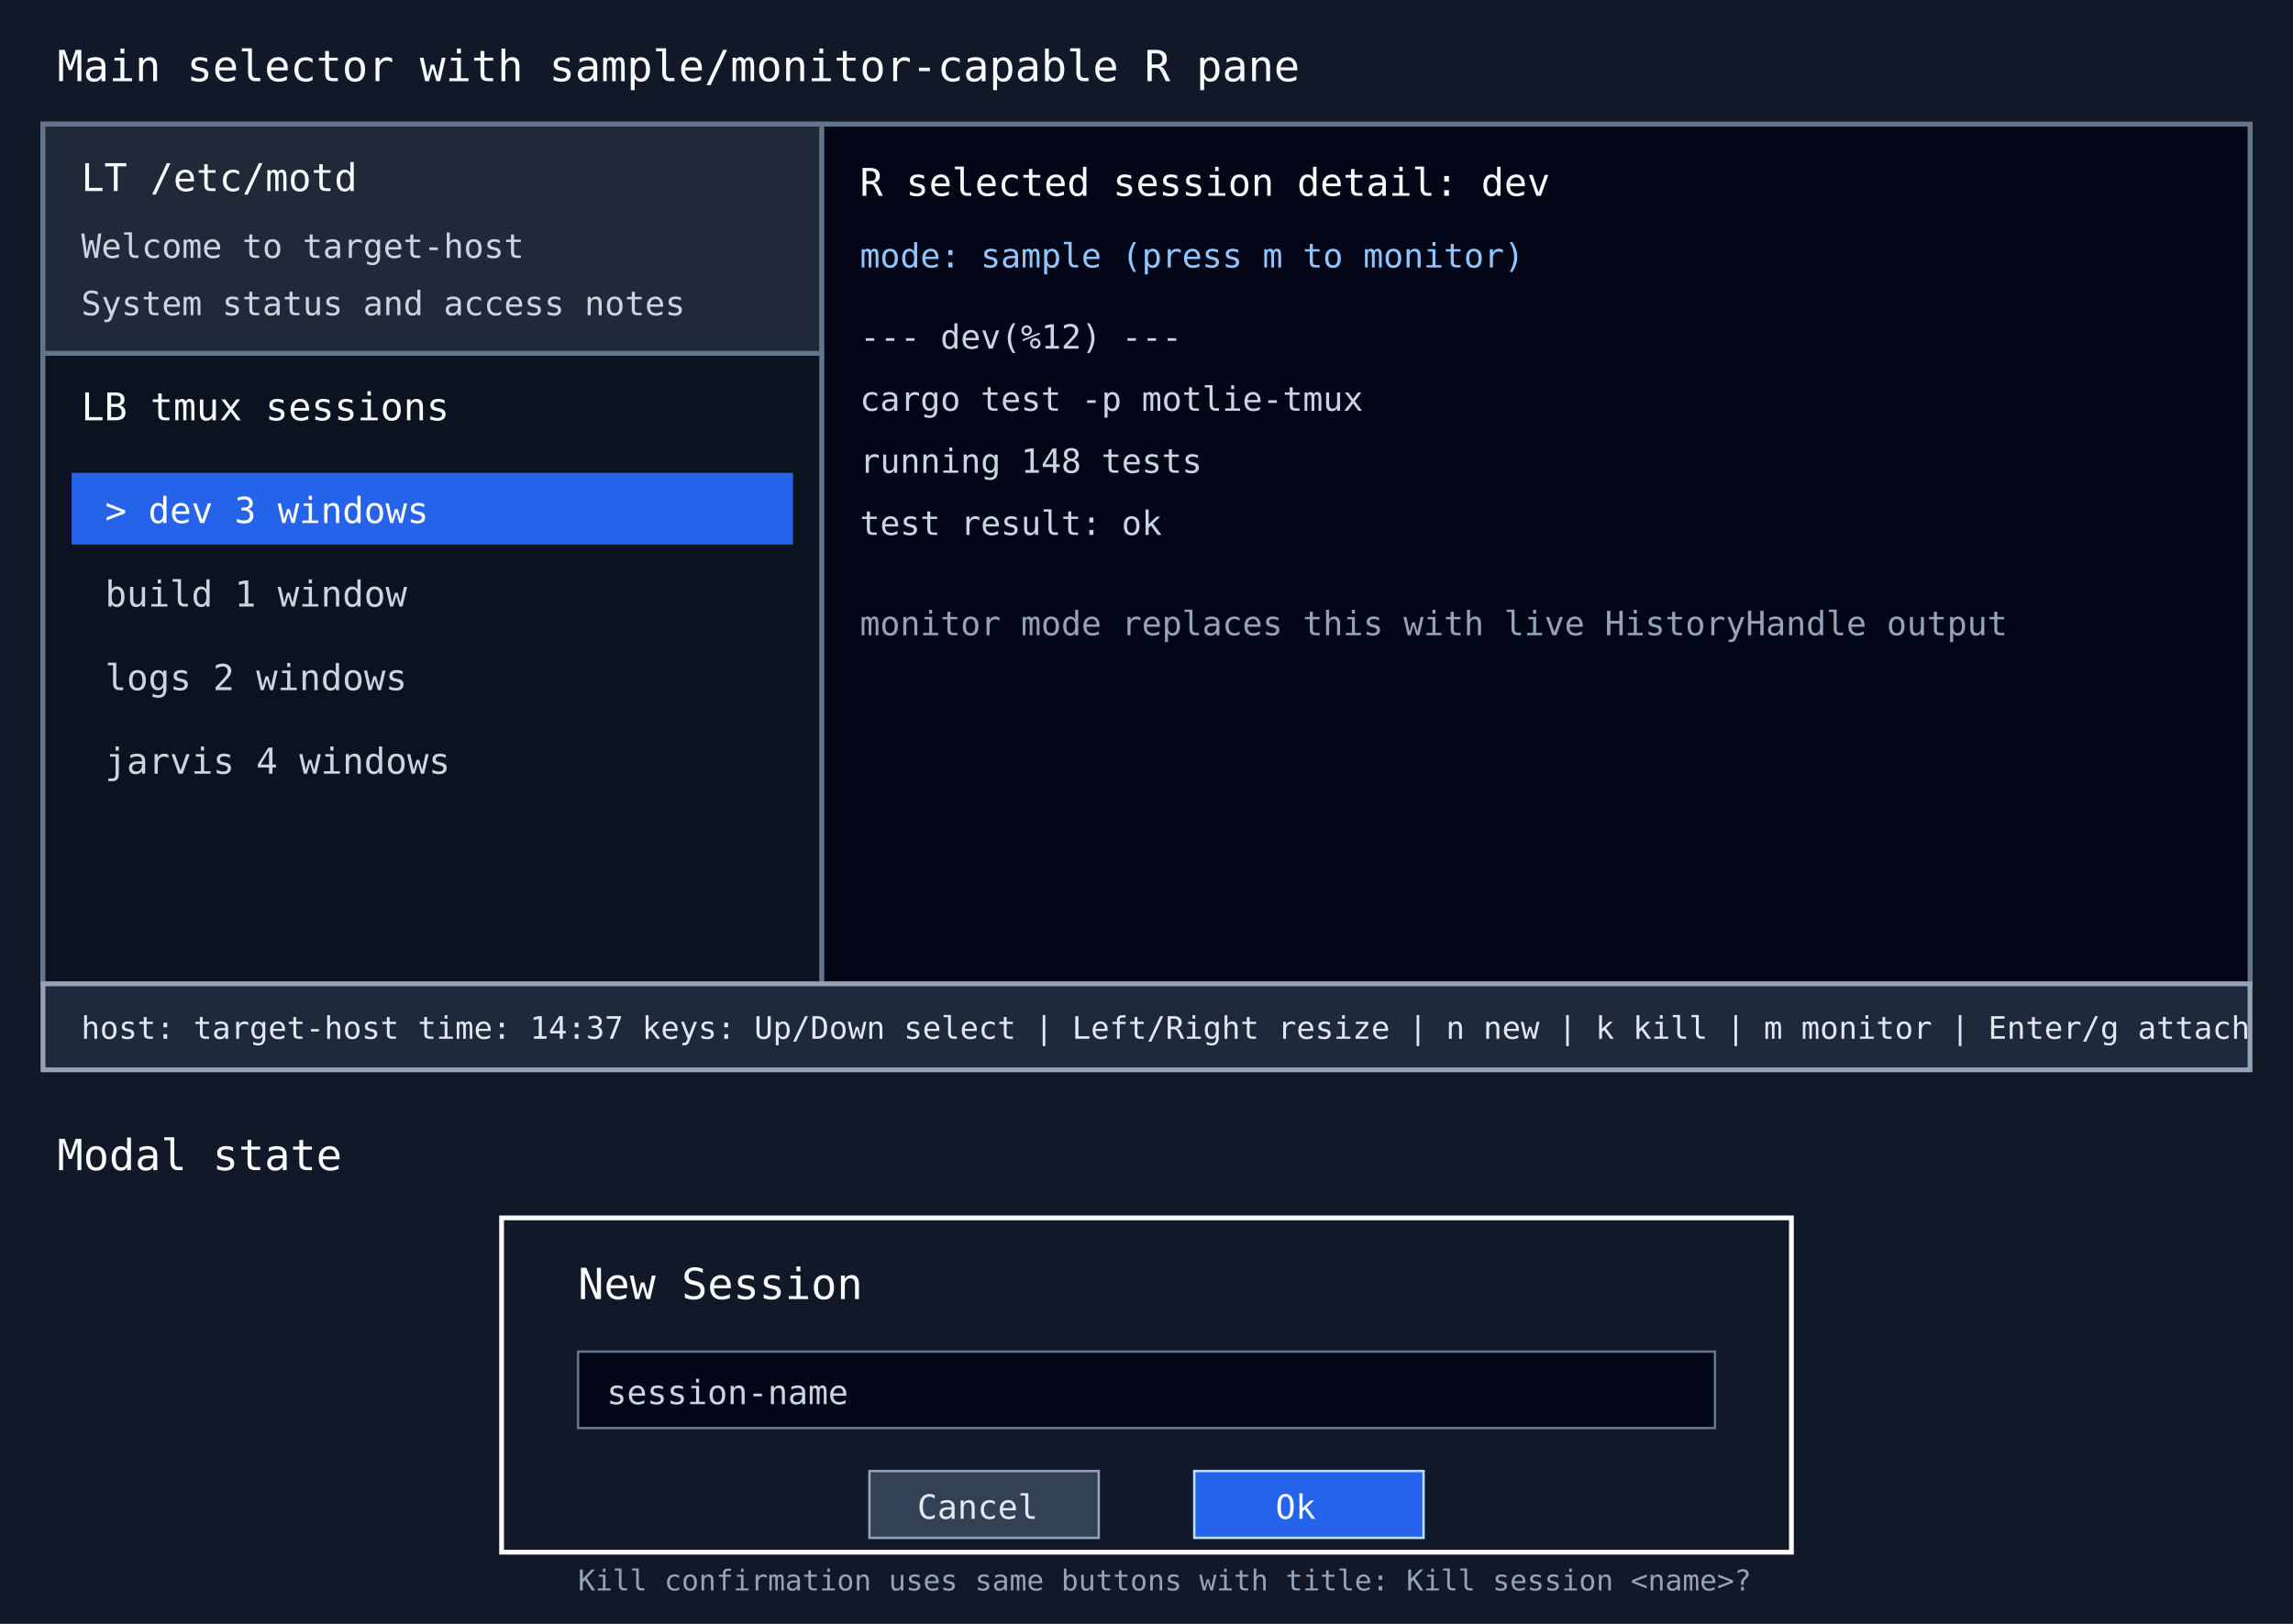
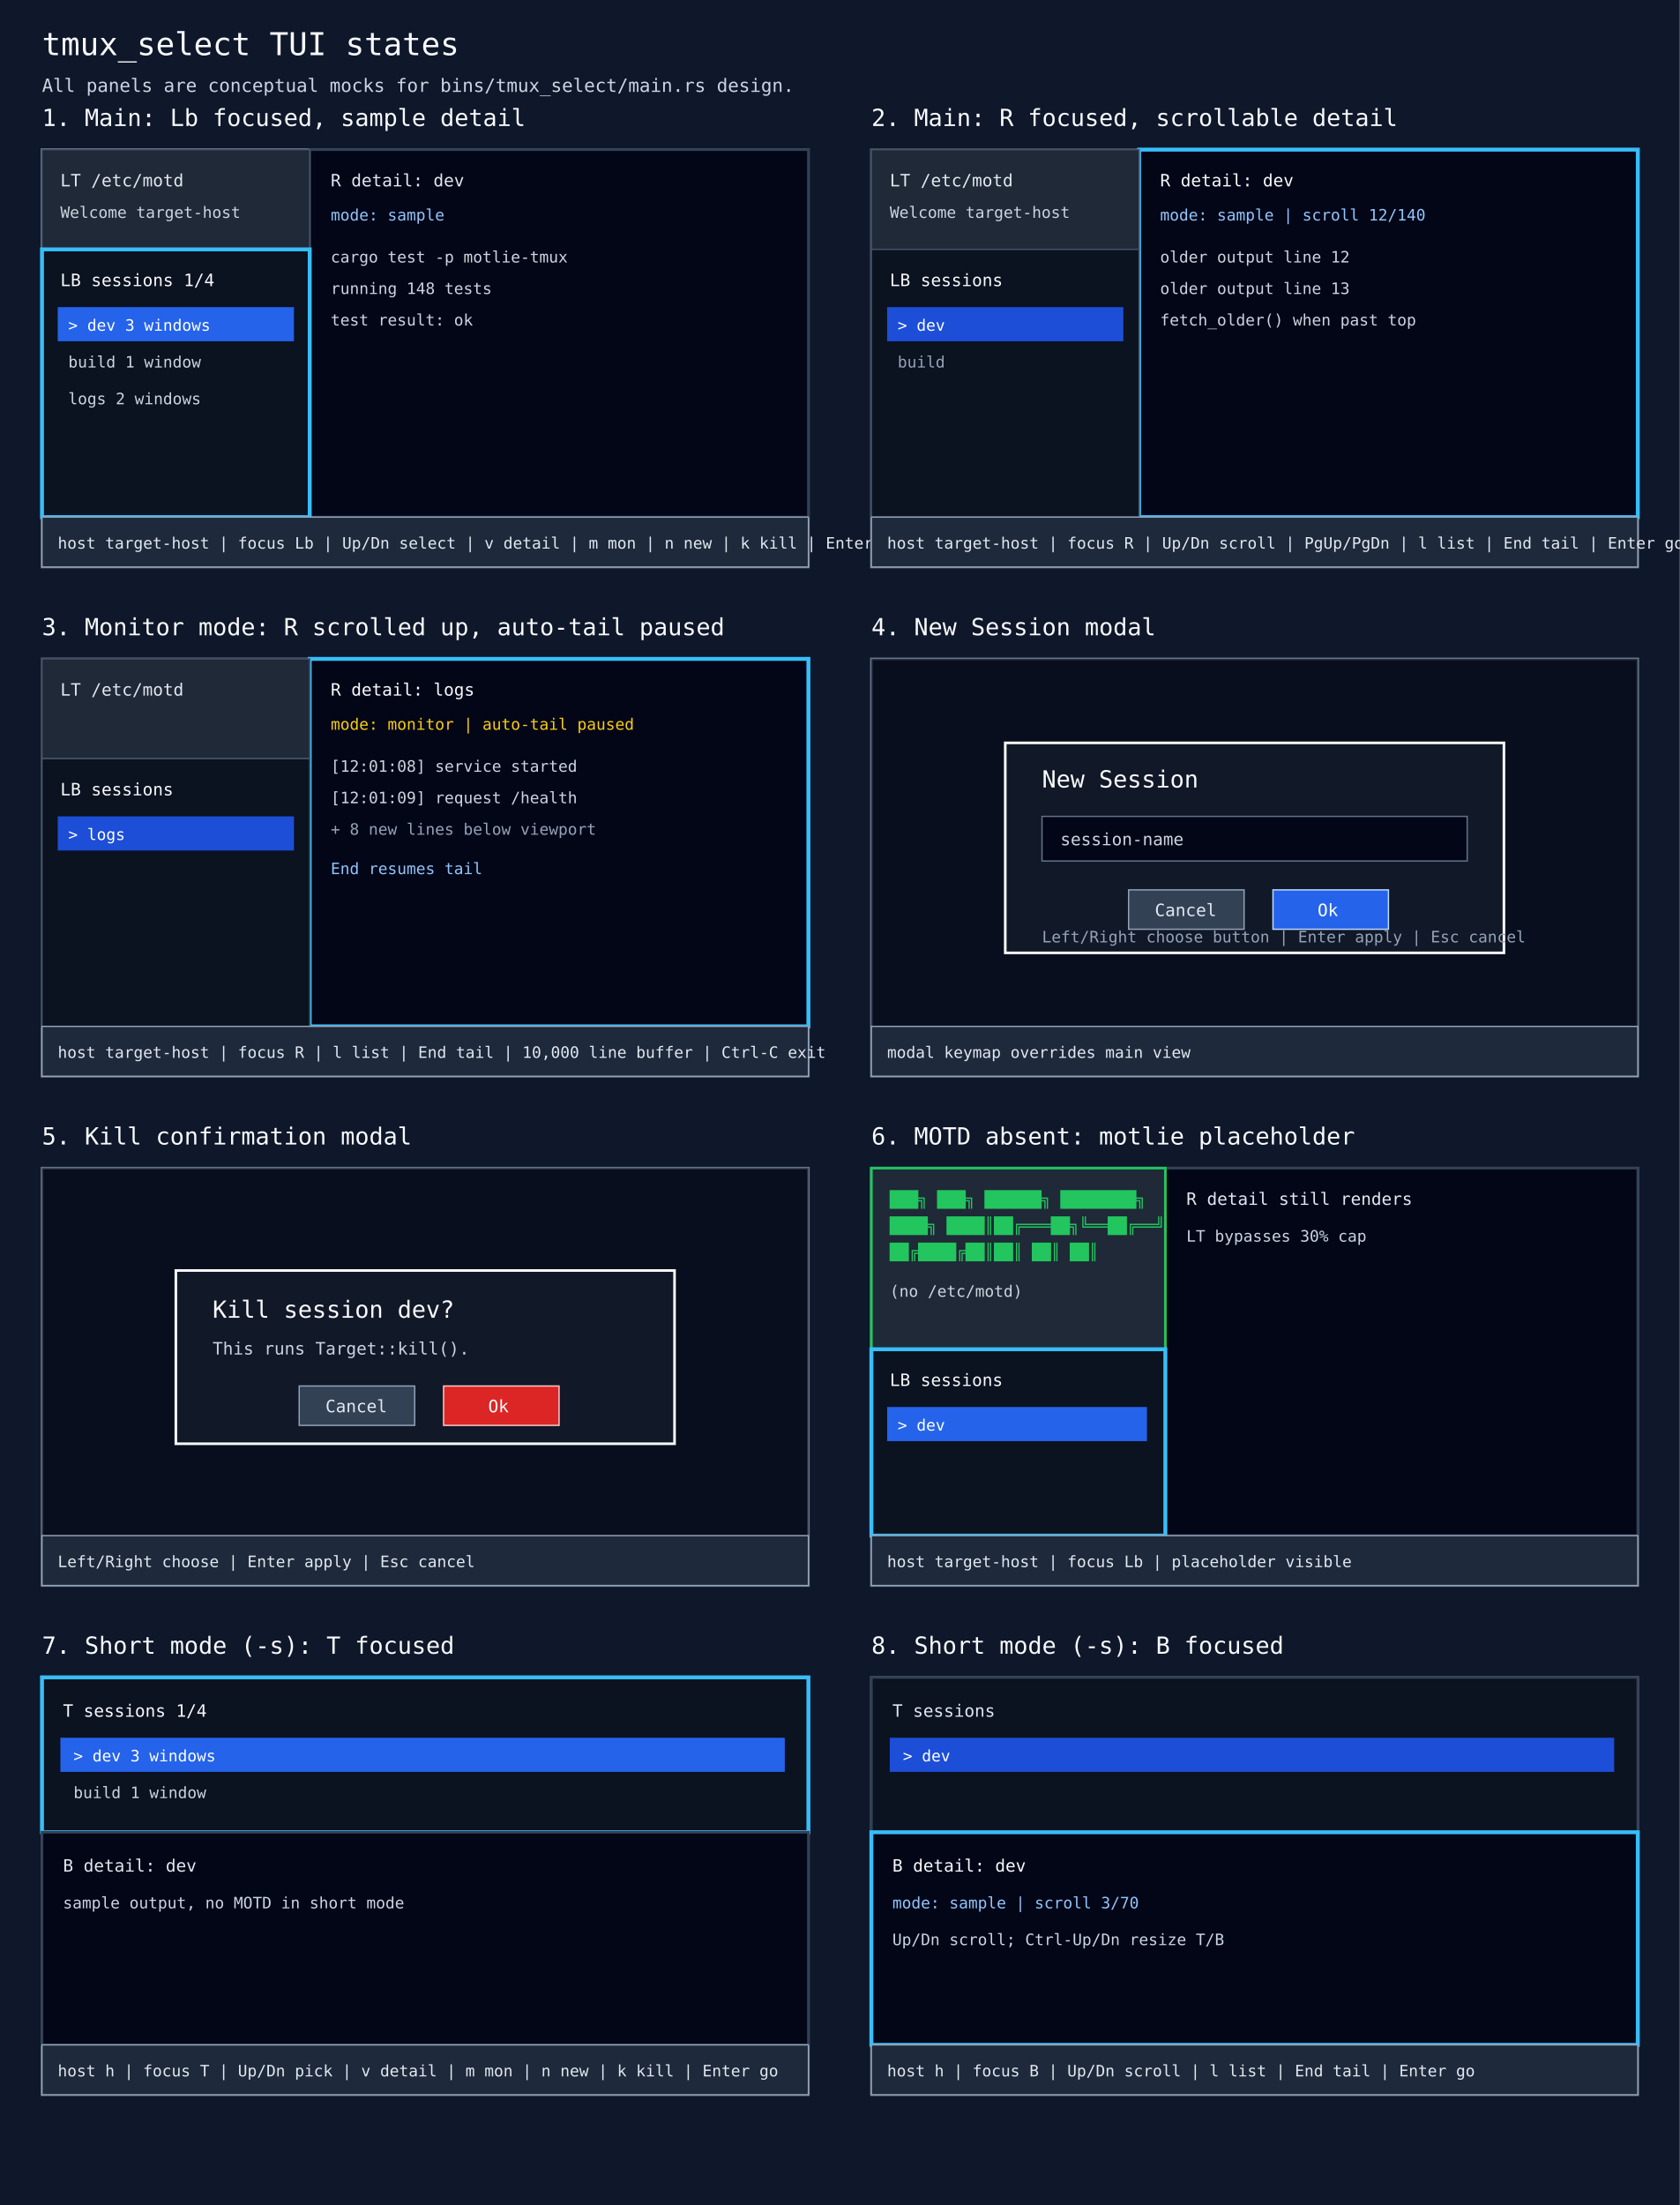
- <svg xmlns="http://www.w3.org/2000/svg" width="960" height="680" viewBox="0 0 960 680" role="img" aria-label="tmux_select TUI design mock">
-   <rect x="0" y="0" width="960" height="680" fill="#111827" />
-   <text x="24" y="34" fill="#f8fafc" font-family="monospace" font-size="18">Main selector with sample/monitor-capable R pane</text>
-   <rect x="18" y="52" width="924" height="360" fill="#0f172a" stroke="#94a3b8" stroke-width="2" />
-   <rect x="18" y="52" width="326" height="360" fill="#111827" stroke="#64748b" stroke-width="2" />
-   <rect x="344" y="52" width="598" height="360" fill="#020617" stroke="#64748b" stroke-width="2" />
-   <rect x="18" y="52" width="326" height="96" fill="#1f2937" stroke="#64748b" stroke-width="2" />
-   <rect x="18" y="148" width="326" height="264" fill="#0b1220" stroke="#64748b" stroke-width="2" />
-   <rect x="18" y="412" width="924" height="36" fill="#1e293b" stroke="#94a3b8" stroke-width="2" />
-   <text x="34" y="80" fill="#f8fafc" font-family="monospace" font-size="16">LT /etc/motd</text>
-   <text x="34" y="108" fill="#cbd5e1" font-family="monospace" font-size="14">Welcome to target-host</text>
-   <text x="34" y="132" fill="#cbd5e1" font-family="monospace" font-size="14">System status and access notes</text>
-   <text x="34" y="176" fill="#f8fafc" font-family="monospace" font-size="16">LB tmux sessions</text>
-   <rect x="30" y="198" width="302" height="30" fill="#2563eb" />
-   <text x="44" y="219" fill="#ffffff" font-family="monospace" font-size="15">&gt; dev          3 windows</text>
-   <text x="44" y="254" fill="#cbd5e1" font-family="monospace" font-size="15">  build        1 window</text>
-   <text x="44" y="289" fill="#cbd5e1" font-family="monospace" font-size="15">  logs         2 windows</text>
-   <text x="44" y="324" fill="#cbd5e1" font-family="monospace" font-size="15">  jarvis       4 windows</text>
-   <text x="360" y="82" fill="#f8fafc" font-family="monospace" font-size="16">R selected session detail: dev</text>
-   <text x="360" y="112" fill="#93c5fd" font-family="monospace" font-size="14">mode: sample  (press m to monitor)</text>
-   <text x="360" y="146" fill="#cbd5e1" font-family="monospace" font-size="14">--- dev(%12) ---</text>
-   <text x="360" y="172" fill="#cbd5e1" font-family="monospace" font-size="14">cargo test -p motlie-tmux</text>
-   <text x="360" y="198" fill="#cbd5e1" font-family="monospace" font-size="14">running 148 tests</text>
-   <text x="360" y="224" fill="#cbd5e1" font-family="monospace" font-size="14">test result: ok</text>
-   <text x="360" y="266" fill="#94a3b8" font-family="monospace" font-size="14">monitor mode replaces this with live HistoryHandle output</text>
-   <text x="34" y="435" fill="#e2e8f0" font-family="monospace" font-size="13">host: target-host   time: 14:37   keys: Up/Down select | Left/Right resize | n new | k kill | m monitor | Enter/g attach</text>
-   <text x="24" y="490" fill="#f8fafc" font-family="monospace" font-size="18">Modal state</text>
-   <rect x="210" y="510" width="540" height="140" fill="#111827" stroke="#f8fafc" stroke-width="2" />
-   <text x="242" y="544" fill="#f8fafc" font-family="monospace" font-size="18">New Session</text>
-   <rect x="242" y="566" width="476" height="32" fill="#020617" stroke="#64748b" stroke-width="1" />
-   <text x="254" y="588" fill="#cbd5e1" font-family="monospace" font-size="14">session-name</text>
-   <rect x="364" y="616" width="96" height="28" fill="#334155" stroke="#94a3b8" />
-   <text x="384" y="636" fill="#e2e8f0" font-family="monospace" font-size="14">Cancel</text>
-   <rect x="500" y="616" width="96" height="28" fill="#2563eb" stroke="#bfdbfe" />
-   <text x="534" y="636" fill="#ffffff" font-family="monospace" font-size="14">Ok</text>
-   <text x="242" y="666" fill="#94a3b8" font-family="monospace" font-size="12">Kill confirmation uses same buttons with title: Kill session &lt;name&gt;?</text>
+ <svg xmlns="http://www.w3.org/2000/svg" width="1280" height="1680" viewBox="0 0 1280 1680" role="img" aria-label="tmux_select TUI design mock with eight selector states">
+   <rect x="0" y="0" width="1280" height="1680" fill="#0f172a" />
+   <text x="32" y="42" fill="#f8fafc" font-family="monospace" font-size="24">tmux_select TUI states</text>
+   <text x="32" y="70" fill="#cbd5e1" font-family="monospace" font-size="14">All panels are conceptual mocks for bins/tmux_select/main.rs design.</text>
+   <g transform="translate(32 96)">
+     <text x="0" y="0" fill="#f8fafc" font-family="monospace" font-size="18">1. Main: Lb focused, sample detail</text>
+     <rect x="0" y="18" width="584" height="318" fill="#020617" stroke="#64748b" stroke-width="2" />
+     <rect x="0" y="18" width="204" height="280" fill="#111827" stroke="#64748b" stroke-width="2" />
+     <rect x="204" y="18" width="380" height="280" fill="#020617" stroke="#334155" stroke-width="2" />
+     <rect x="0" y="18" width="204" height="76" fill="#1f2937" stroke="#475569" stroke-width="1" />
+     <rect x="0" y="94" width="204" height="204" fill="#0b1220" stroke="#38bdf8" stroke-width="3" />
+     <text x="14" y="46" fill="#e2e8f0" font-family="monospace" font-size="13">LT /etc/motd</text>
+     <text x="14" y="70" fill="#cbd5e1" font-family="monospace" font-size="12">Welcome target-host</text>
+     <text x="14" y="122" fill="#f8fafc" font-family="monospace" font-size="13">LB sessions 1/4</text>
+     <rect x="12" y="138" width="180" height="26" fill="#2563eb" />
+     <text x="20" y="156" fill="#ffffff" font-family="monospace" font-size="12">&gt; dev      3 windows</text>
+     <text x="20" y="184" fill="#cbd5e1" font-family="monospace" font-size="12">  build    1 window</text>
+     <text x="20" y="212" fill="#cbd5e1" font-family="monospace" font-size="12">  logs     2 windows</text>
+     <text x="220" y="46" fill="#e2e8f0" font-family="monospace" font-size="13">R detail: dev</text>
+     <text x="220" y="72" fill="#93c5fd" font-family="monospace" font-size="12">mode: sample</text>
+     <text x="220" y="104" fill="#cbd5e1" font-family="monospace" font-size="12">cargo test -p motlie-tmux</text>
+     <text x="220" y="128" fill="#cbd5e1" font-family="monospace" font-size="12">running 148 tests</text>
+     <text x="220" y="152" fill="#cbd5e1" font-family="monospace" font-size="12">test result: ok</text>
+     <rect x="0" y="298" width="584" height="38" fill="#1e293b" stroke="#94a3b8" stroke-width="1" />
+     <text x="12" y="322" fill="#e2e8f0" font-family="monospace" font-size="12">host target-host | focus Lb | Up/Dn select | v detail | m mon | n new | k kill | Enter go</text>
+   </g>
+   <g transform="translate(664 96)">
+     <text x="0" y="0" fill="#f8fafc" font-family="monospace" font-size="18">2. Main: R focused, scrollable detail</text>
+     <rect x="0" y="18" width="584" height="318" fill="#020617" stroke="#64748b" stroke-width="2" />
+     <rect x="0" y="18" width="204" height="280" fill="#111827" stroke="#334155" stroke-width="2" />
+     <rect x="204" y="18" width="380" height="280" fill="#020617" stroke="#38bdf8" stroke-width="3" />
+     <rect x="0" y="18" width="204" height="76" fill="#1f2937" stroke="#475569" stroke-width="1" />
+     <rect x="0" y="94" width="204" height="204" fill="#0b1220" stroke="#475569" stroke-width="1" />
+     <text x="14" y="46" fill="#e2e8f0" font-family="monospace" font-size="13">LT /etc/motd</text>
+     <text x="14" y="70" fill="#cbd5e1" font-family="monospace" font-size="12">Welcome target-host</text>
+     <text x="14" y="122" fill="#f8fafc" font-family="monospace" font-size="13">LB sessions</text>
+     <rect x="12" y="138" width="180" height="26" fill="#1d4ed8" />
+     <text x="20" y="156" fill="#ffffff" font-family="monospace" font-size="12">&gt; dev</text>
+     <text x="20" y="184" fill="#94a3b8" font-family="monospace" font-size="12">  build</text>
+     <text x="220" y="46" fill="#f8fafc" font-family="monospace" font-size="13">R detail: dev</text>
+     <text x="220" y="72" fill="#93c5fd" font-family="monospace" font-size="12">mode: sample | scroll 12/140</text>
+     <text x="220" y="104" fill="#cbd5e1" font-family="monospace" font-size="12">older output line 12</text>
+     <text x="220" y="128" fill="#cbd5e1" font-family="monospace" font-size="12">older output line 13</text>
+     <text x="220" y="152" fill="#cbd5e1" font-family="monospace" font-size="12">fetch_older() when past top</text>
+     <rect x="0" y="298" width="584" height="38" fill="#1e293b" stroke="#94a3b8" stroke-width="1" />
+     <text x="12" y="322" fill="#e2e8f0" font-family="monospace" font-size="12">host target-host | focus R | Up/Dn scroll | PgUp/PgDn | l list | End tail | Enter go</text>
+   </g>
+   <g transform="translate(32 484)">
+     <text x="0" y="0" fill="#f8fafc" font-family="monospace" font-size="18">3. Monitor mode: R scrolled up, auto-tail paused</text>
+     <rect x="0" y="18" width="584" height="318" fill="#020617" stroke="#64748b" stroke-width="2" />
+     <rect x="0" y="18" width="204" height="280" fill="#111827" stroke="#334155" stroke-width="2" />
+     <rect x="204" y="18" width="380" height="280" fill="#020617" stroke="#38bdf8" stroke-width="3" />
+     <rect x="0" y="18" width="204" height="76" fill="#1f2937" stroke="#475569" stroke-width="1" />
+     <rect x="0" y="94" width="204" height="204" fill="#0b1220" stroke="#475569" stroke-width="1" />
+     <text x="14" y="46" fill="#e2e8f0" font-family="monospace" font-size="13">LT /etc/motd</text>
+     <text x="14" y="122" fill="#f8fafc" font-family="monospace" font-size="13">LB sessions</text>
+     <rect x="12" y="138" width="180" height="26" fill="#1d4ed8" />
+     <text x="20" y="156" fill="#ffffff" font-family="monospace" font-size="12">&gt; logs</text>
+     <text x="220" y="46" fill="#f8fafc" font-family="monospace" font-size="13">R detail: logs</text>
+     <text x="220" y="72" fill="#facc15" font-family="monospace" font-size="12">mode: monitor | auto-tail paused</text>
+     <text x="220" y="104" fill="#cbd5e1" font-family="monospace" font-size="12">[12:01:08] service started</text>
+     <text x="220" y="128" fill="#cbd5e1" font-family="monospace" font-size="12">[12:01:09] request /health</text>
+     <text x="220" y="152" fill="#94a3b8" font-family="monospace" font-size="12">+ 8 new lines below viewport</text>
+     <text x="220" y="182" fill="#93c5fd" font-family="monospace" font-size="12">End resumes tail</text>
+     <rect x="0" y="298" width="584" height="38" fill="#1e293b" stroke="#94a3b8" stroke-width="1" />
+     <text x="12" y="322" fill="#e2e8f0" font-family="monospace" font-size="12">host target-host | focus R | l list | End tail | 10,000 line buffer | Ctrl-C exit</text>
+   </g>
+   <g transform="translate(664 484)">
+     <text x="0" y="0" fill="#f8fafc" font-family="monospace" font-size="18">4. New Session modal</text>
+     <rect x="0" y="18" width="584" height="318" fill="#020617" stroke="#64748b" stroke-width="2" />
+     <rect x="0" y="18" width="584" height="280" fill="#0b1220" opacity="0.65" />
+     <rect x="102" y="82" width="380" height="160" fill="#111827" stroke="#f8fafc" stroke-width="2" />
+     <text x="130" y="116" fill="#f8fafc" font-family="monospace" font-size="18">New Session</text>
+     <rect x="130" y="138" width="324" height="34" fill="#020617" stroke="#64748b" stroke-width="1" />
+     <text x="144" y="160" fill="#cbd5e1" font-family="monospace" font-size="13">session-name</text>
+     <rect x="196" y="194" width="88" height="30" fill="#334155" stroke="#94a3b8" />
+     <text x="216" y="214" fill="#e2e8f0" font-family="monospace" font-size="13">Cancel</text>
+     <rect x="306" y="194" width="88" height="30" fill="#2563eb" stroke="#bfdbfe" />
+     <text x="340" y="214" fill="#ffffff" font-family="monospace" font-size="13">Ok</text>
+     <text x="130" y="234" fill="#94a3b8" font-family="monospace" font-size="12">Left/Right choose button | Enter apply | Esc cancel</text>
+     <rect x="0" y="298" width="584" height="38" fill="#1e293b" stroke="#94a3b8" stroke-width="1" />
+     <text x="12" y="322" fill="#e2e8f0" font-family="monospace" font-size="12">modal keymap overrides main view</text>
+   </g>
+   <g transform="translate(32 872)">
+     <text x="0" y="0" fill="#f8fafc" font-family="monospace" font-size="18">5. Kill confirmation modal</text>
+     <rect x="0" y="18" width="584" height="318" fill="#020617" stroke="#64748b" stroke-width="2" />
+     <rect x="0" y="18" width="584" height="280" fill="#0b1220" opacity="0.65" />
+     <rect x="102" y="96" width="380" height="132" fill="#111827" stroke="#f8fafc" stroke-width="2" />
+     <text x="130" y="132" fill="#f8fafc" font-family="monospace" font-size="18">Kill session dev?</text>
+     <text x="130" y="160" fill="#cbd5e1" font-family="monospace" font-size="13">This runs Target::kill().</text>
+     <rect x="196" y="184" width="88" height="30" fill="#334155" stroke="#94a3b8" />
+     <text x="216" y="204" fill="#e2e8f0" font-family="monospace" font-size="13">Cancel</text>
+     <rect x="306" y="184" width="88" height="30" fill="#dc2626" stroke="#fecaca" />
+     <text x="340" y="204" fill="#ffffff" font-family="monospace" font-size="13">Ok</text>
+     <rect x="0" y="298" width="584" height="38" fill="#1e293b" stroke="#94a3b8" stroke-width="1" />
+     <text x="12" y="322" fill="#e2e8f0" font-family="monospace" font-size="12">Left/Right choose | Enter apply | Esc cancel</text>
+   </g>
+   <g transform="translate(664 872)">
+     <text x="0" y="0" fill="#f8fafc" font-family="monospace" font-size="18">6. MOTD absent: motlie placeholder</text>
+     <rect x="0" y="18" width="584" height="318" fill="#020617" stroke="#64748b" stroke-width="2" />
+     <rect x="0" y="18" width="224" height="280" fill="#111827" stroke="#64748b" stroke-width="2" />
+     <rect x="224" y="18" width="360" height="280" fill="#020617" stroke="#334155" stroke-width="2" />
+     <rect x="0" y="18" width="224" height="138" fill="#1f2937" stroke="#22c55e" stroke-width="2" />
+     <rect x="0" y="156" width="224" height="142" fill="#0b1220" stroke="#38bdf8" stroke-width="3" />
+     <text x="14" y="46" fill="#22c55e" font-family="monospace" font-size="12" font-weight="700">███╗   ███╗ ██████╗ ████████╗</text>
+     <text x="14" y="66" fill="#22c55e" font-family="monospace" font-size="12" font-weight="700">████╗ ████║██╔═══██╗╚══██╔══╝</text>
+     <text x="14" y="86" fill="#22c55e" font-family="monospace" font-size="12" font-weight="700">██╔████╔██║██║   ██║   ██║</text>
+     <text x="14" y="116" fill="#cbd5e1" font-family="monospace" font-size="12">(no /etc/motd)</text>
+     <text x="14" y="184" fill="#f8fafc" font-family="monospace" font-size="13">LB sessions</text>
+     <rect x="12" y="200" width="198" height="26" fill="#2563eb" />
+     <text x="20" y="218" fill="#ffffff" font-family="monospace" font-size="12">&gt; dev</text>
+     <text x="240" y="46" fill="#e2e8f0" font-family="monospace" font-size="13">R detail still renders</text>
+     <text x="240" y="74" fill="#cbd5e1" font-family="monospace" font-size="12">LT bypasses 30% cap</text>
+     <rect x="0" y="298" width="584" height="38" fill="#1e293b" stroke="#94a3b8" stroke-width="1" />
+     <text x="12" y="322" fill="#e2e8f0" font-family="monospace" font-size="12">host target-host | focus Lb | placeholder visible</text>
+   </g>
+   <g transform="translate(32 1260)">
+     <text x="0" y="0" fill="#f8fafc" font-family="monospace" font-size="18">7. Short mode (-s): T focused</text>
+     <rect x="0" y="18" width="584" height="318" fill="#020617" stroke="#64748b" stroke-width="2" />
+     <rect x="0" y="18" width="584" height="118" fill="#0b1220" stroke="#38bdf8" stroke-width="3" />
+     <rect x="0" y="136" width="584" height="162" fill="#020617" stroke="#334155" stroke-width="2" />
+     <text x="16" y="48" fill="#f8fafc" font-family="monospace" font-size="13">T sessions 1/4</text>
+     <rect x="14" y="64" width="552" height="26" fill="#2563eb" />
+     <text x="24" y="82" fill="#ffffff" font-family="monospace" font-size="12">&gt; dev      3 windows</text>
+     <text x="24" y="110" fill="#cbd5e1" font-family="monospace" font-size="12">  build    1 window</text>
+     <text x="16" y="166" fill="#e2e8f0" font-family="monospace" font-size="13">B detail: dev</text>
+     <text x="16" y="194" fill="#cbd5e1" font-family="monospace" font-size="12">sample output, no MOTD in short mode</text>
+     <rect x="0" y="298" width="584" height="38" fill="#1e293b" stroke="#94a3b8" stroke-width="1" />
+     <text x="12" y="322" fill="#e2e8f0" font-family="monospace" font-size="12">host h | focus T | Up/Dn pick | v detail | m mon | n new | k kill | Enter go</text>
+   </g>
+   <g transform="translate(664 1260)">
+     <text x="0" y="0" fill="#f8fafc" font-family="monospace" font-size="18">8. Short mode (-s): B focused</text>
+     <rect x="0" y="18" width="584" height="318" fill="#020617" stroke="#64748b" stroke-width="2" />
+     <rect x="0" y="18" width="584" height="118" fill="#0b1220" stroke="#334155" stroke-width="2" />
+     <rect x="0" y="136" width="584" height="162" fill="#020617" stroke="#38bdf8" stroke-width="3" />
+     <text x="16" y="48" fill="#e2e8f0" font-family="monospace" font-size="13">T sessions</text>
+     <rect x="14" y="64" width="552" height="26" fill="#1d4ed8" />
+     <text x="24" y="82" fill="#ffffff" font-family="monospace" font-size="12">&gt; dev</text>
+     <text x="16" y="166" fill="#f8fafc" font-family="monospace" font-size="13">B detail: dev</text>
+     <text x="16" y="194" fill="#93c5fd" font-family="monospace" font-size="12">mode: sample | scroll 3/70</text>
+     <text x="16" y="222" fill="#cbd5e1" font-family="monospace" font-size="12">Up/Dn scroll; Ctrl-Up/Dn resize T/B</text>
+     <rect x="0" y="298" width="584" height="38" fill="#1e293b" stroke="#94a3b8" stroke-width="1" />
+     <text x="12" y="322" fill="#e2e8f0" font-family="monospace" font-size="12">host h | focus B | Up/Dn scroll | l list | End tail | Enter go</text>
+   </g>
</svg>
